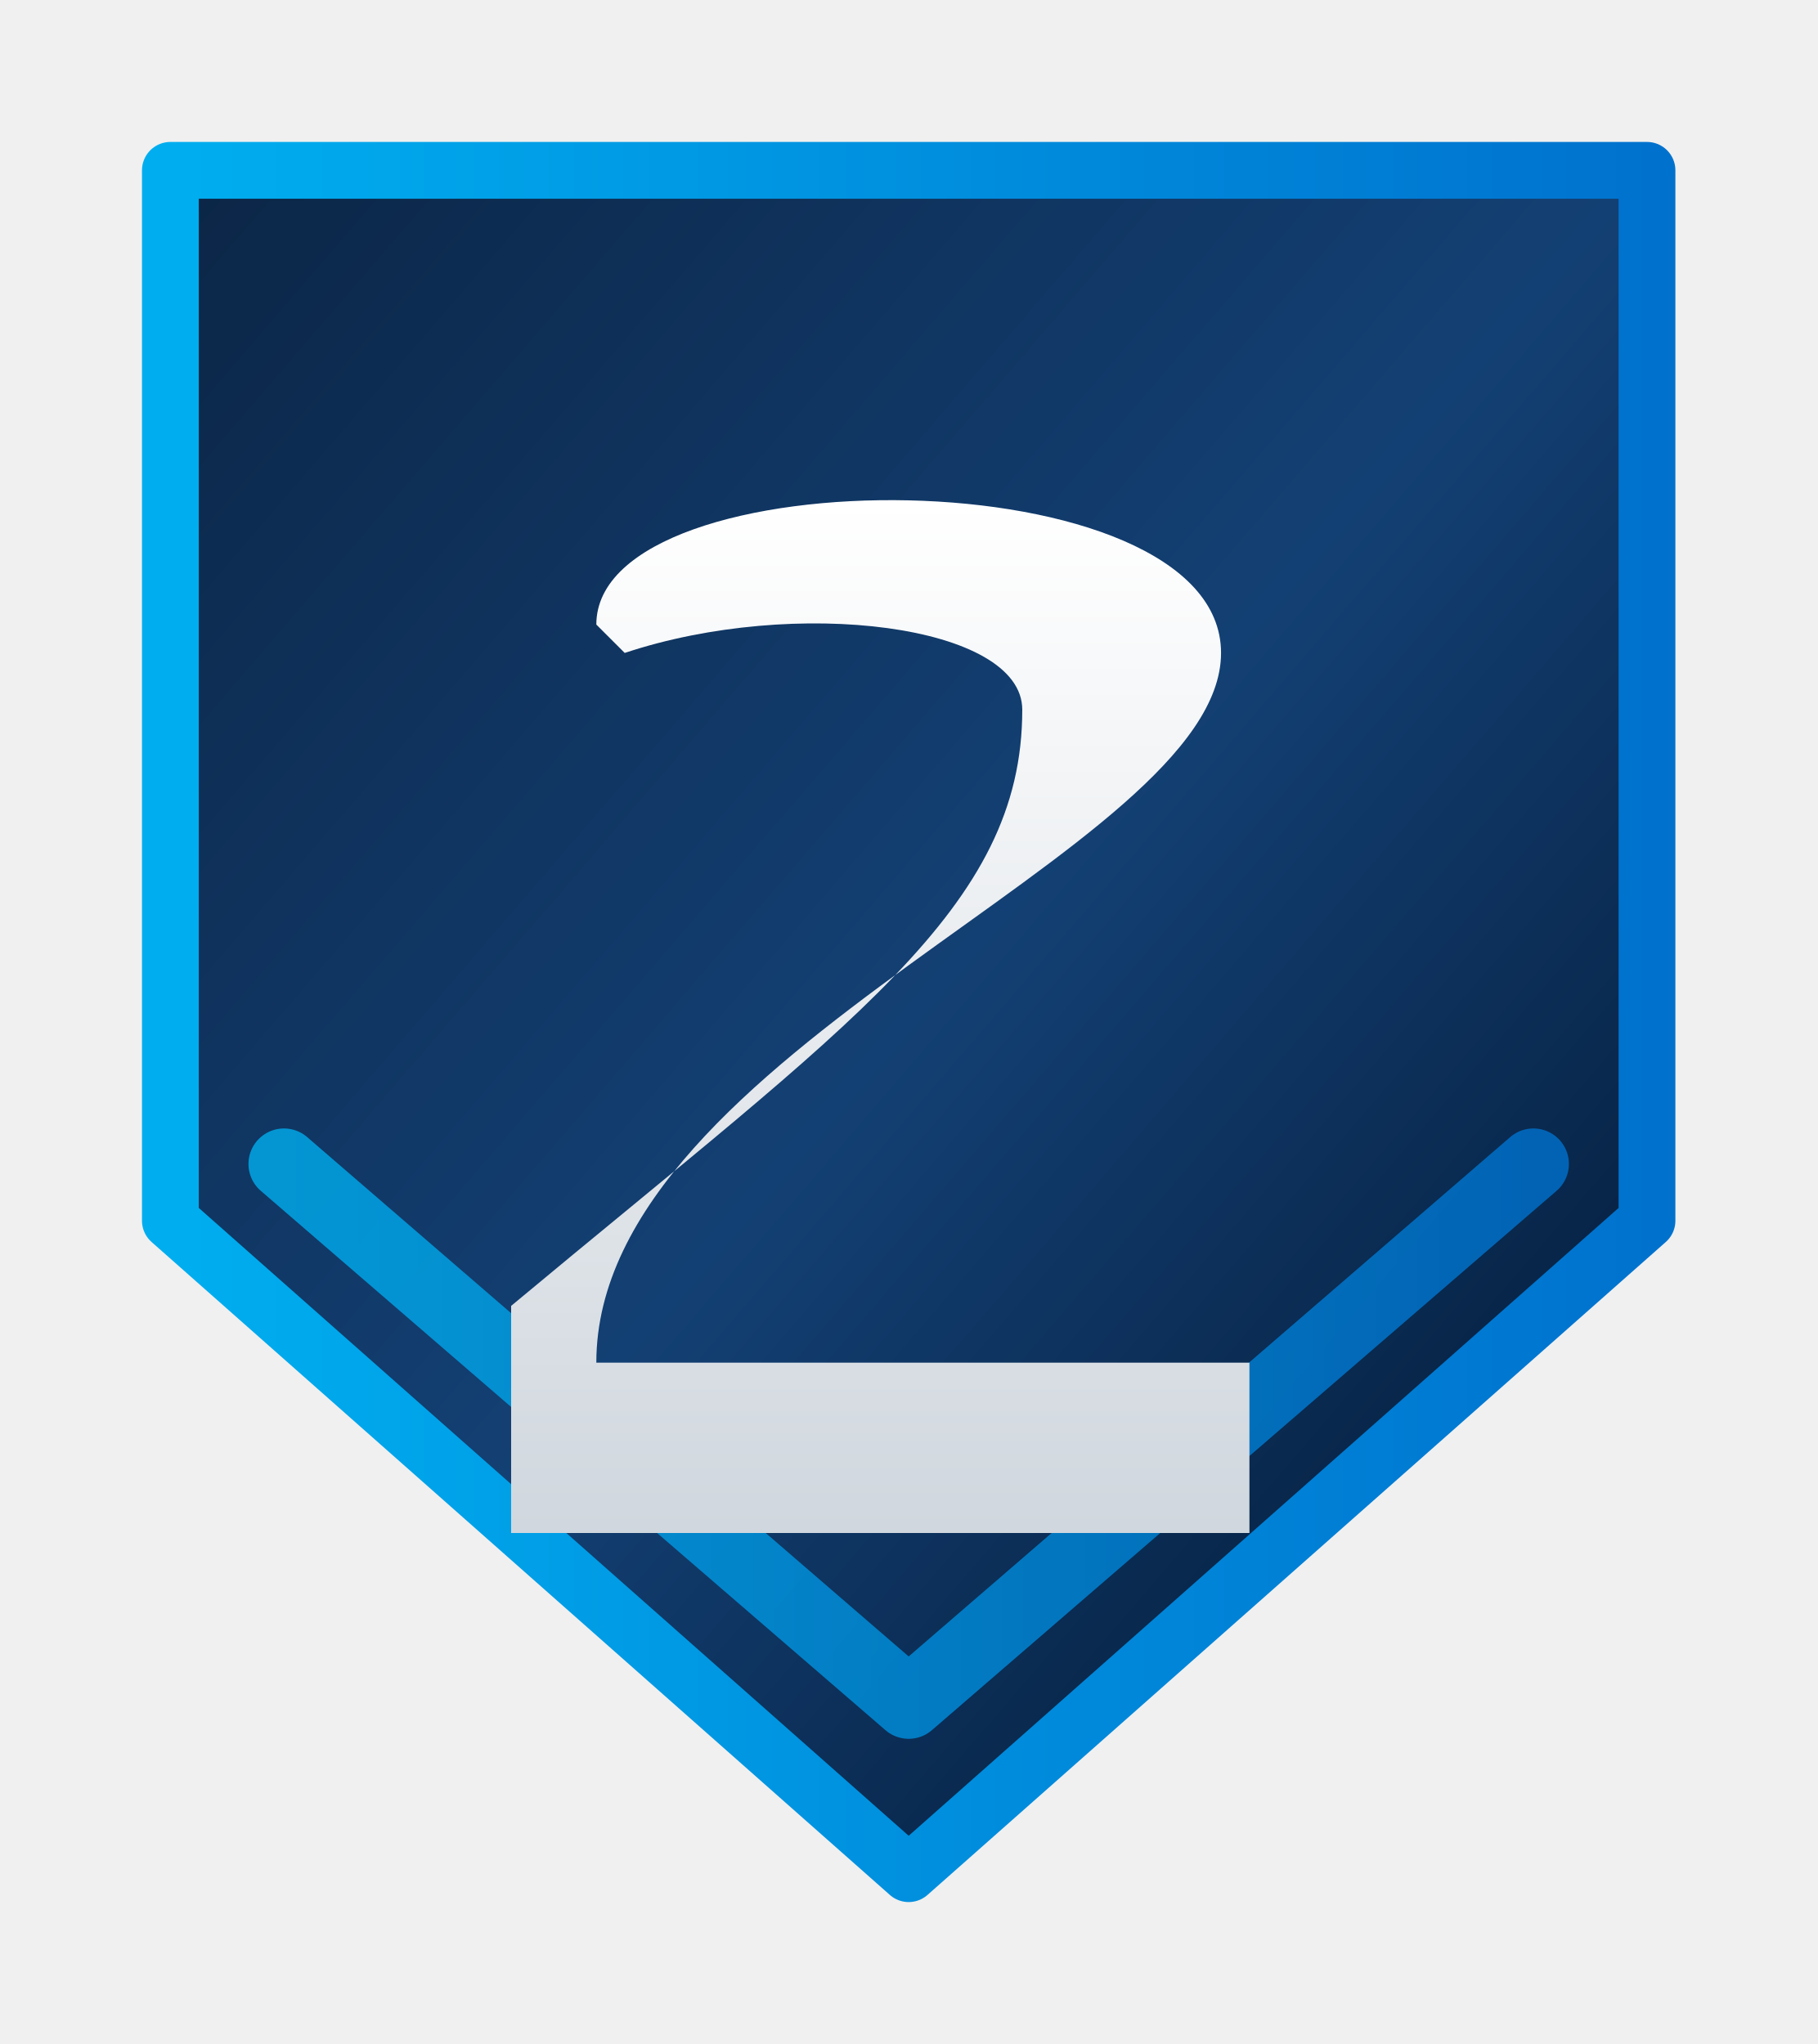
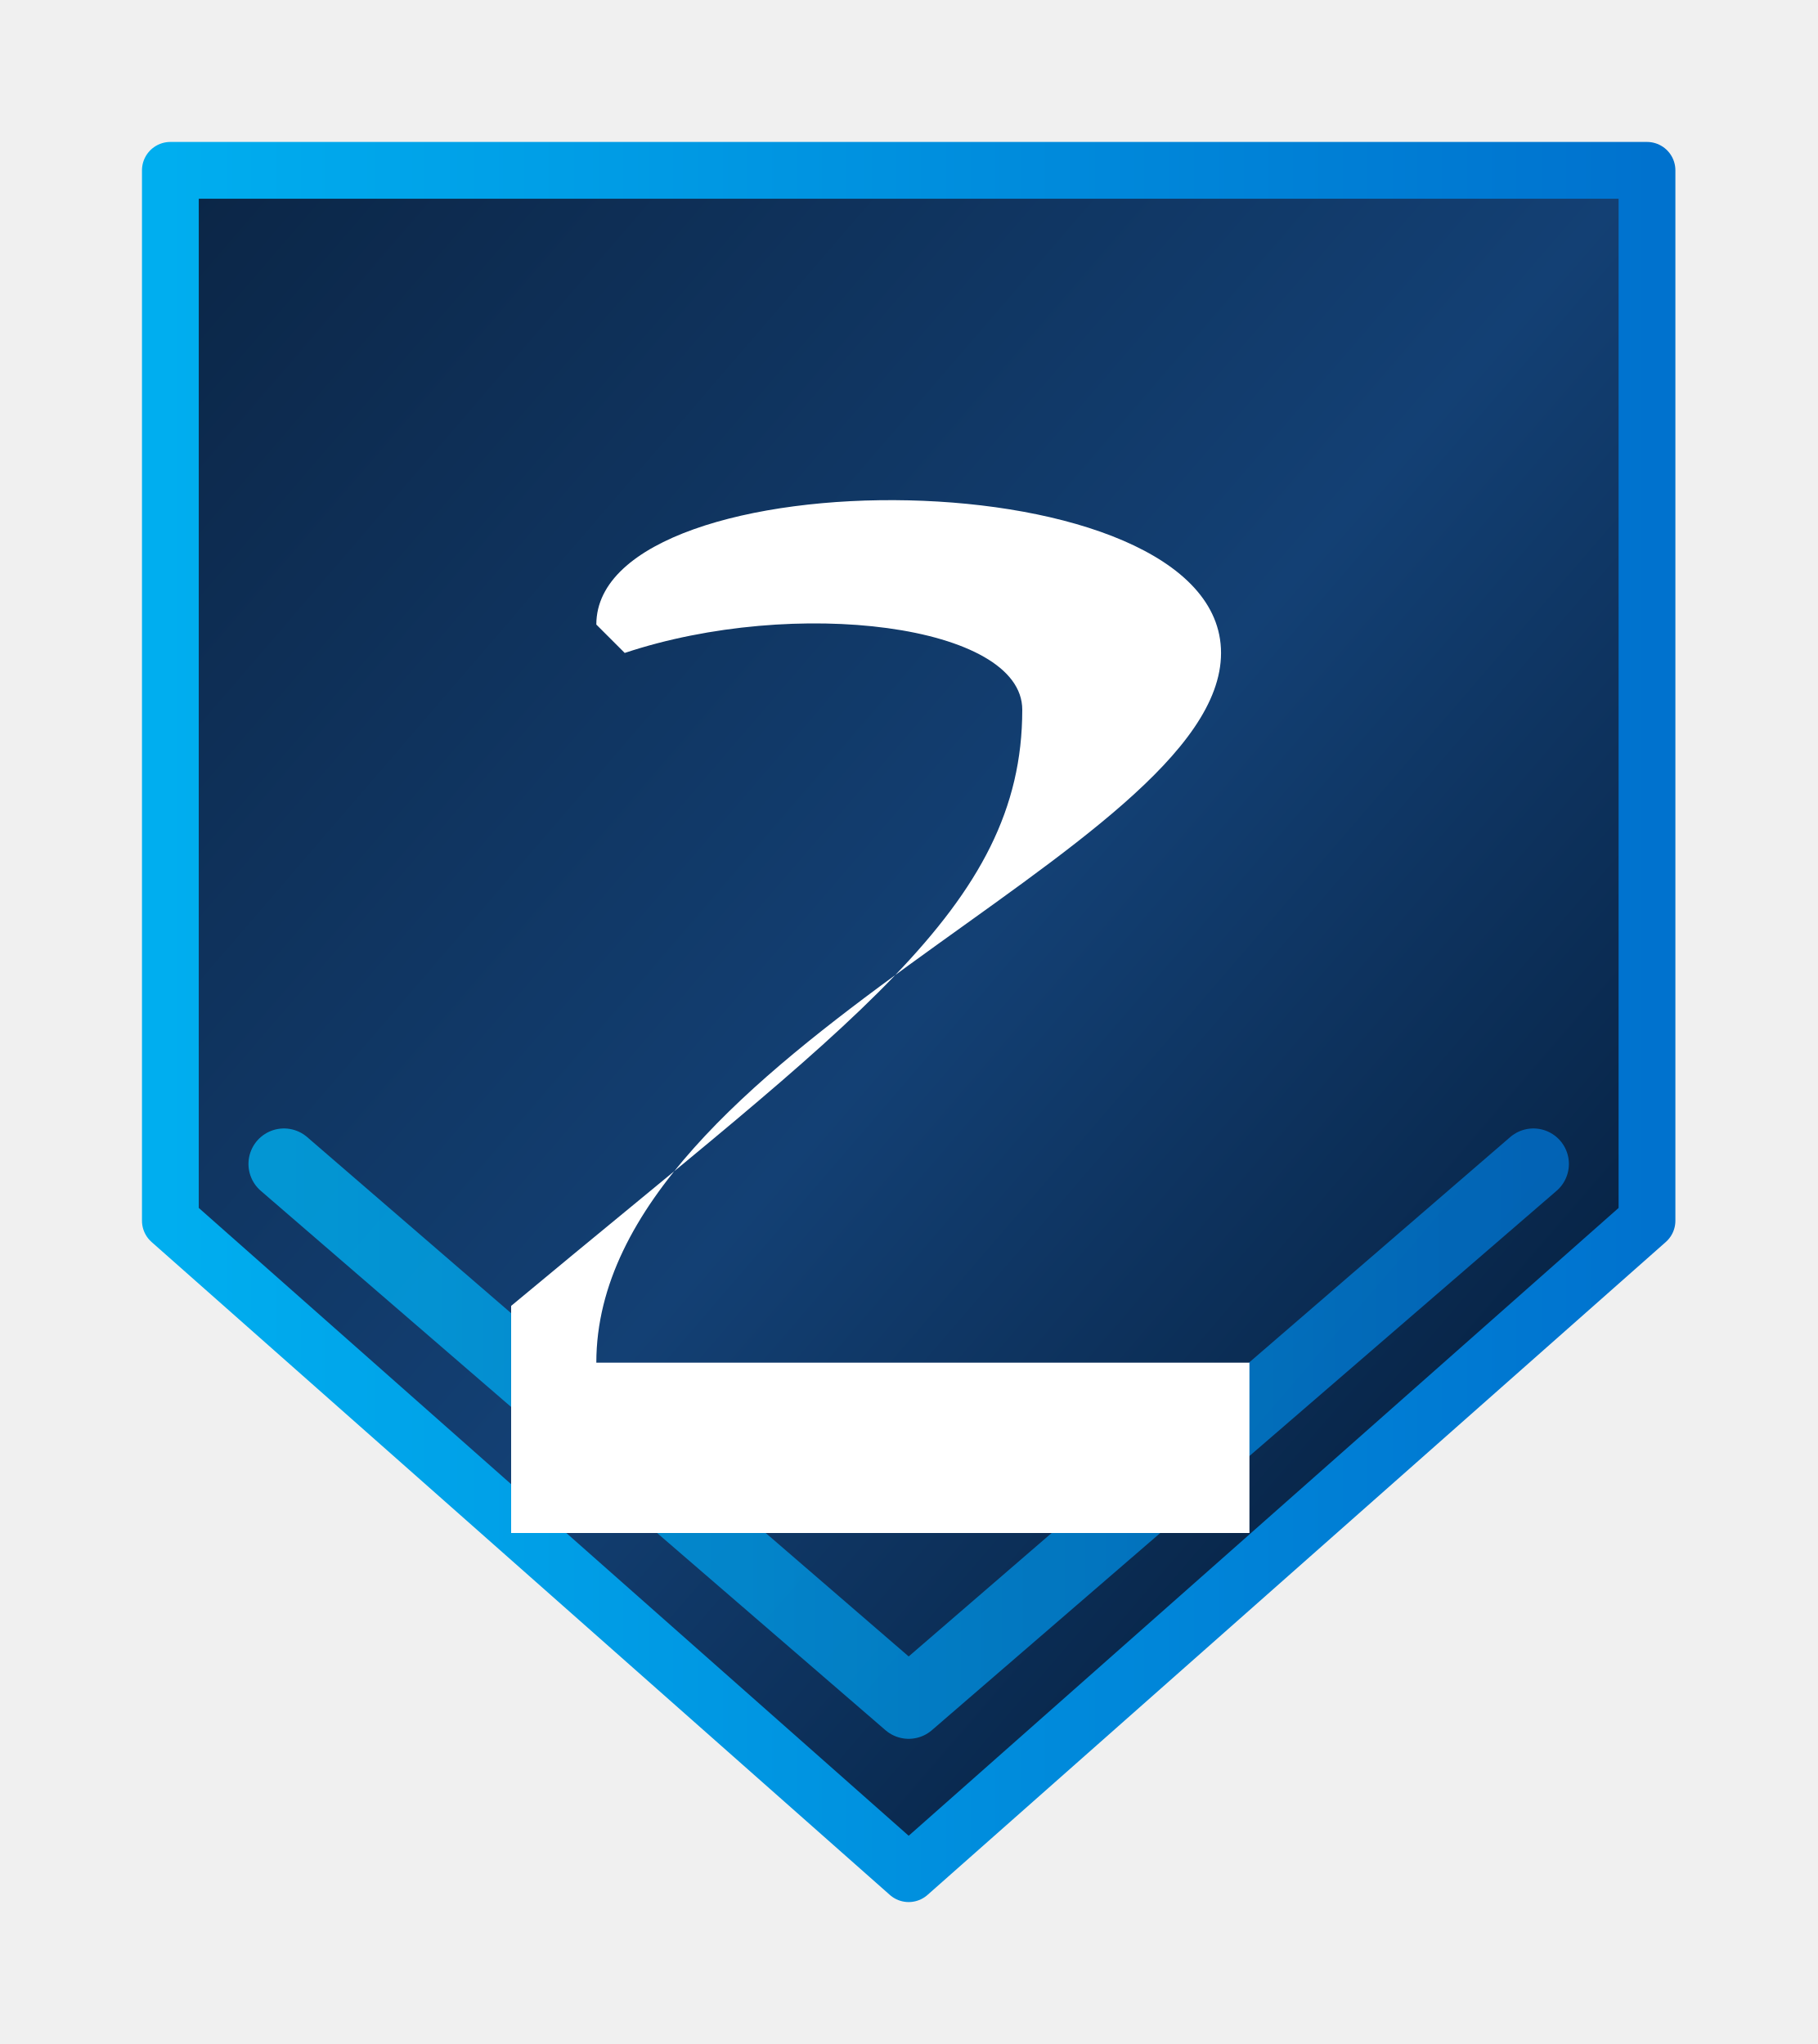
<svg xmlns="http://www.w3.org/2000/svg" viewBox="0 0 64 72">
  <defs>
    <linearGradient id="shieldNavy" x1="0%" y1="0%" x2="100%" y2="100%">
      <stop offset="0%" stop-color="#0B2545" />
      <stop offset="50%" stop-color="#134074" />
      <stop offset="100%" stop-color="#001229" />
    </linearGradient>
-     <linearGradient id="silverMetallic" x1="0%" y1="0%" x2="0%" y2="100%">
-       <stop offset="0%" stop-color="#FFFFFF" />
-       <stop offset="100%" stop-color="#D0D7DE" />
-     </linearGradient>
    <linearGradient id="techBlue" x1="0%" y1="0%" x2="100%" y2="0%">
      <stop offset="0%" stop-color="#00AEEF" />
      <stop offset="100%" stop-color="#0072CE" />
    </linearGradient>
  </defs>
-   <path d="M 6 6 L 58 6 L 58 43 L 32 66 L 6 43 Z" fill="url(#shieldNavy)" stroke="url(#techBlue)" stroke-width="2" stroke-linejoin="round" />
-   <path d="M 10 41 L 32 60 L 54 41" fill="none" stroke="url(#techBlue)" stroke-width="2.5" stroke-linecap="round" stroke-linejoin="round" opacity="0.8" />
-   <path d="M 21 22 C 21 16, 43 16, 43 23 C 43 30, 21 37, 21 48 L 44 48 L 44 54 L 18 54 L 18 46 C 30 36, 36 32, 36 25 C 36 22, 28 21, 22 23 Z" fill="url(#silverMetallic)" />
+   <path d="M6 6 L58 6 L58 43 L32 66 L6 43 Z" fill="url(#shieldNavy)" stroke="url(#techBlue)" stroke-width="2" stroke-linejoin="round" />
+   <path d="M10 41 L32 60 L54 41" fill="none" stroke="url(#techBlue)" stroke-width="2.5" stroke-linecap="round" stroke-linejoin="round" opacity="0.8" />
+   <path d="M21 22 C21 16, 43 16, 43 23 C43 30, 21 37, 21 48 L44 48 L44 54 L18 54 L18 46 C30 36, 36 32, 36 25 C36 22, 28 21, 22 23 Z" fill="#FFFFFF" />
</svg>
